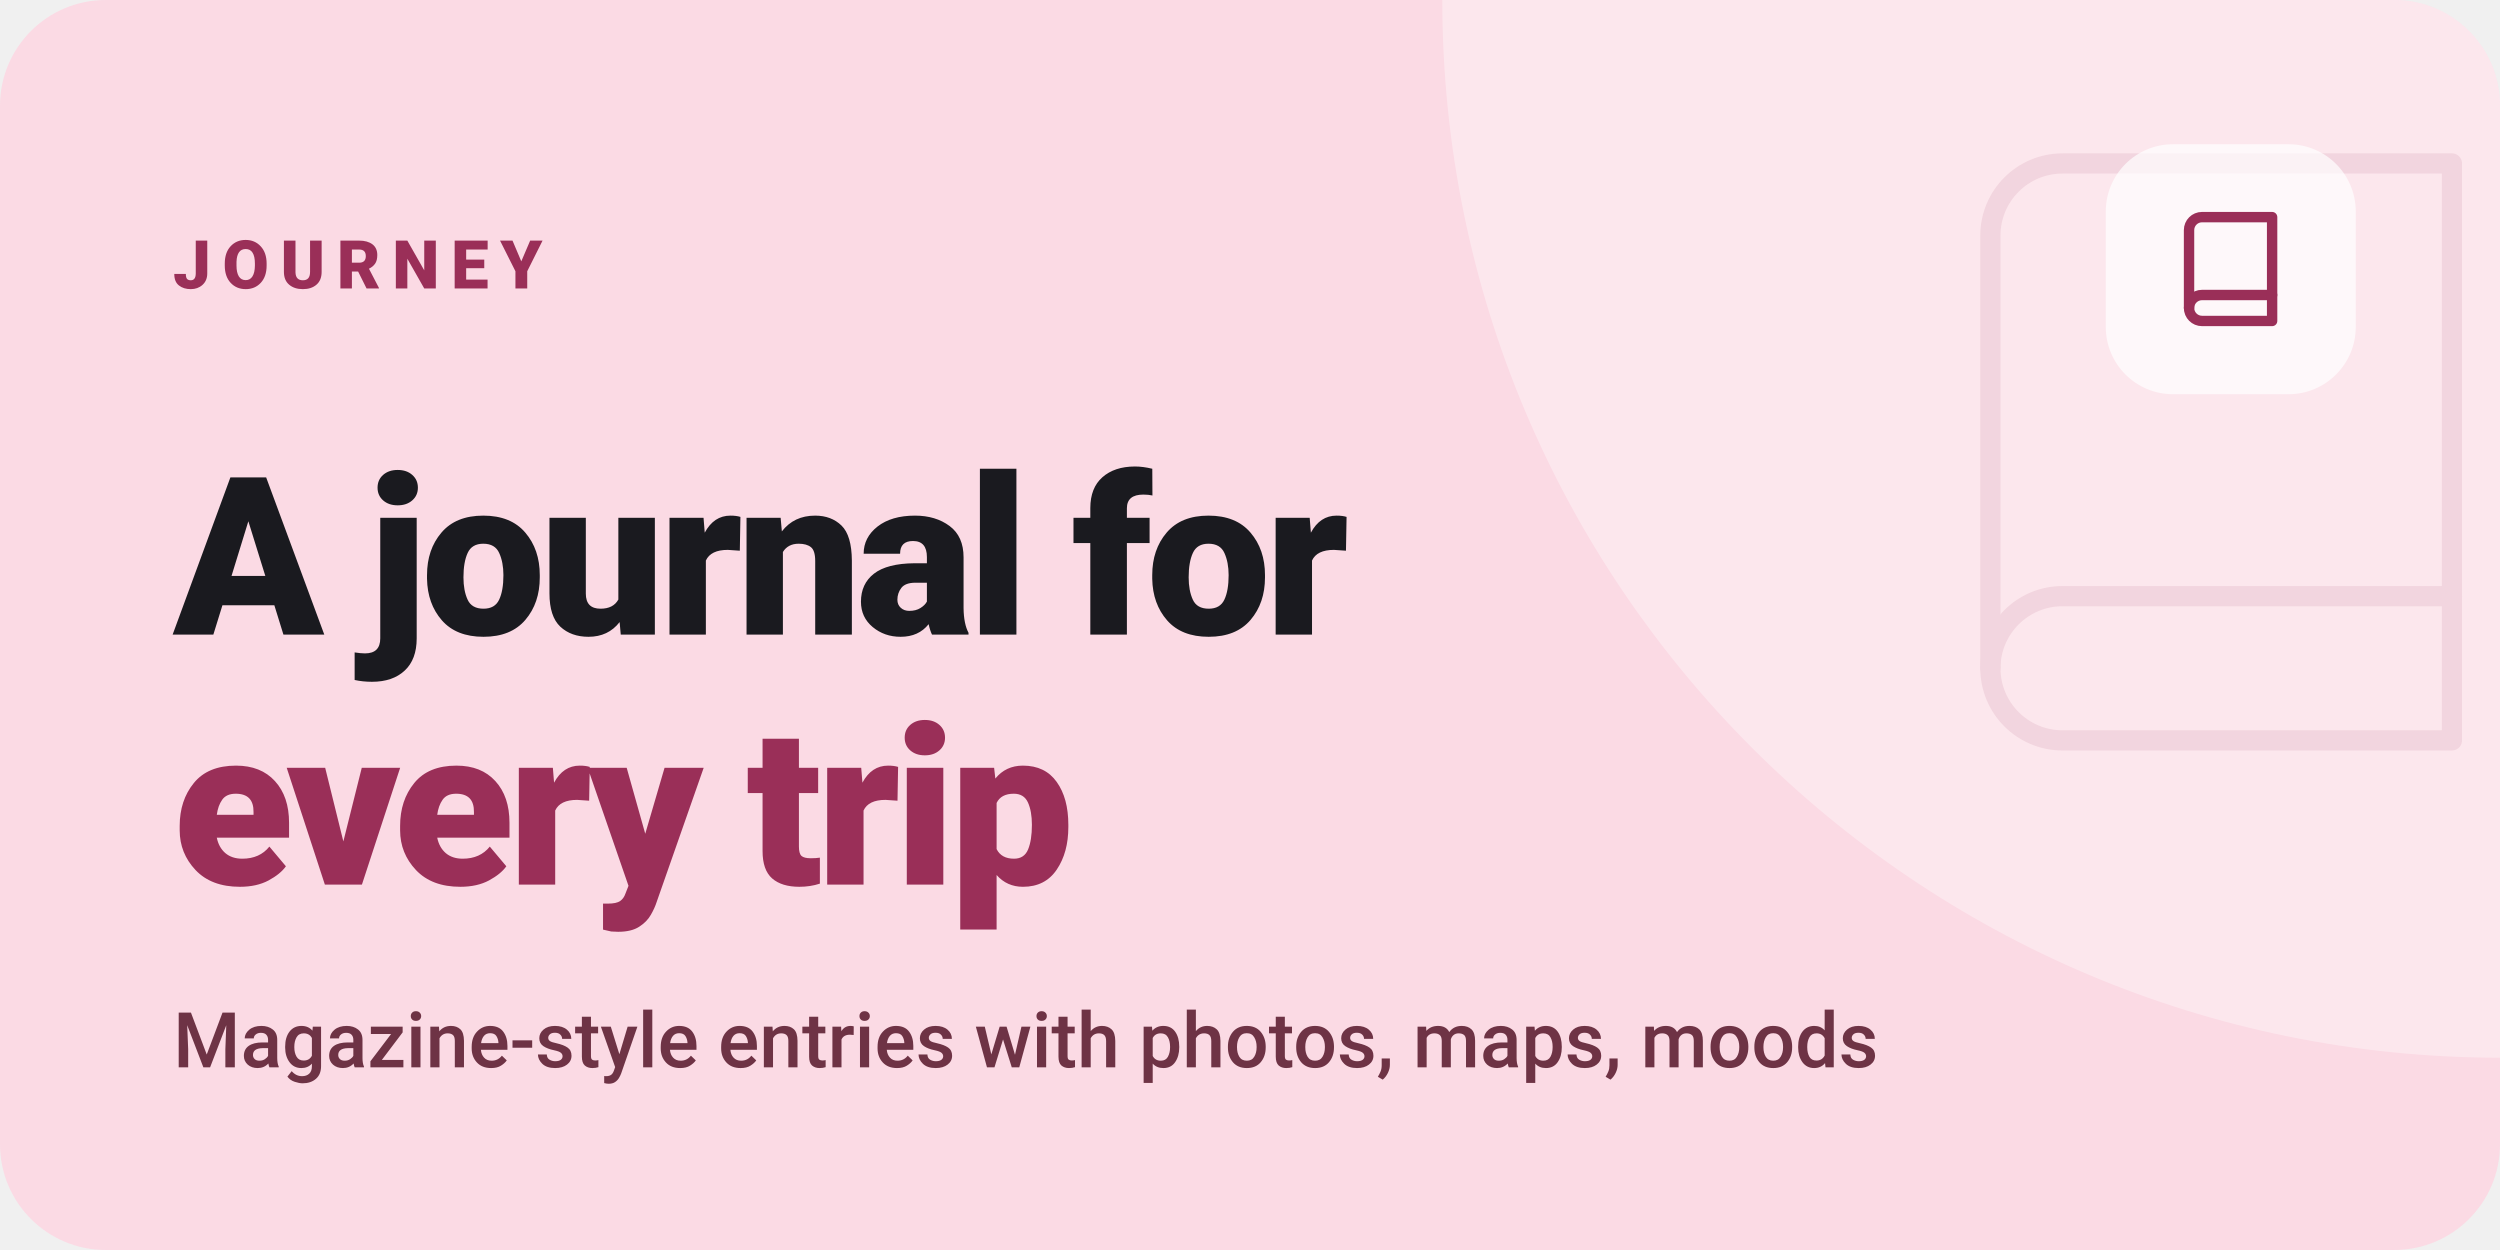
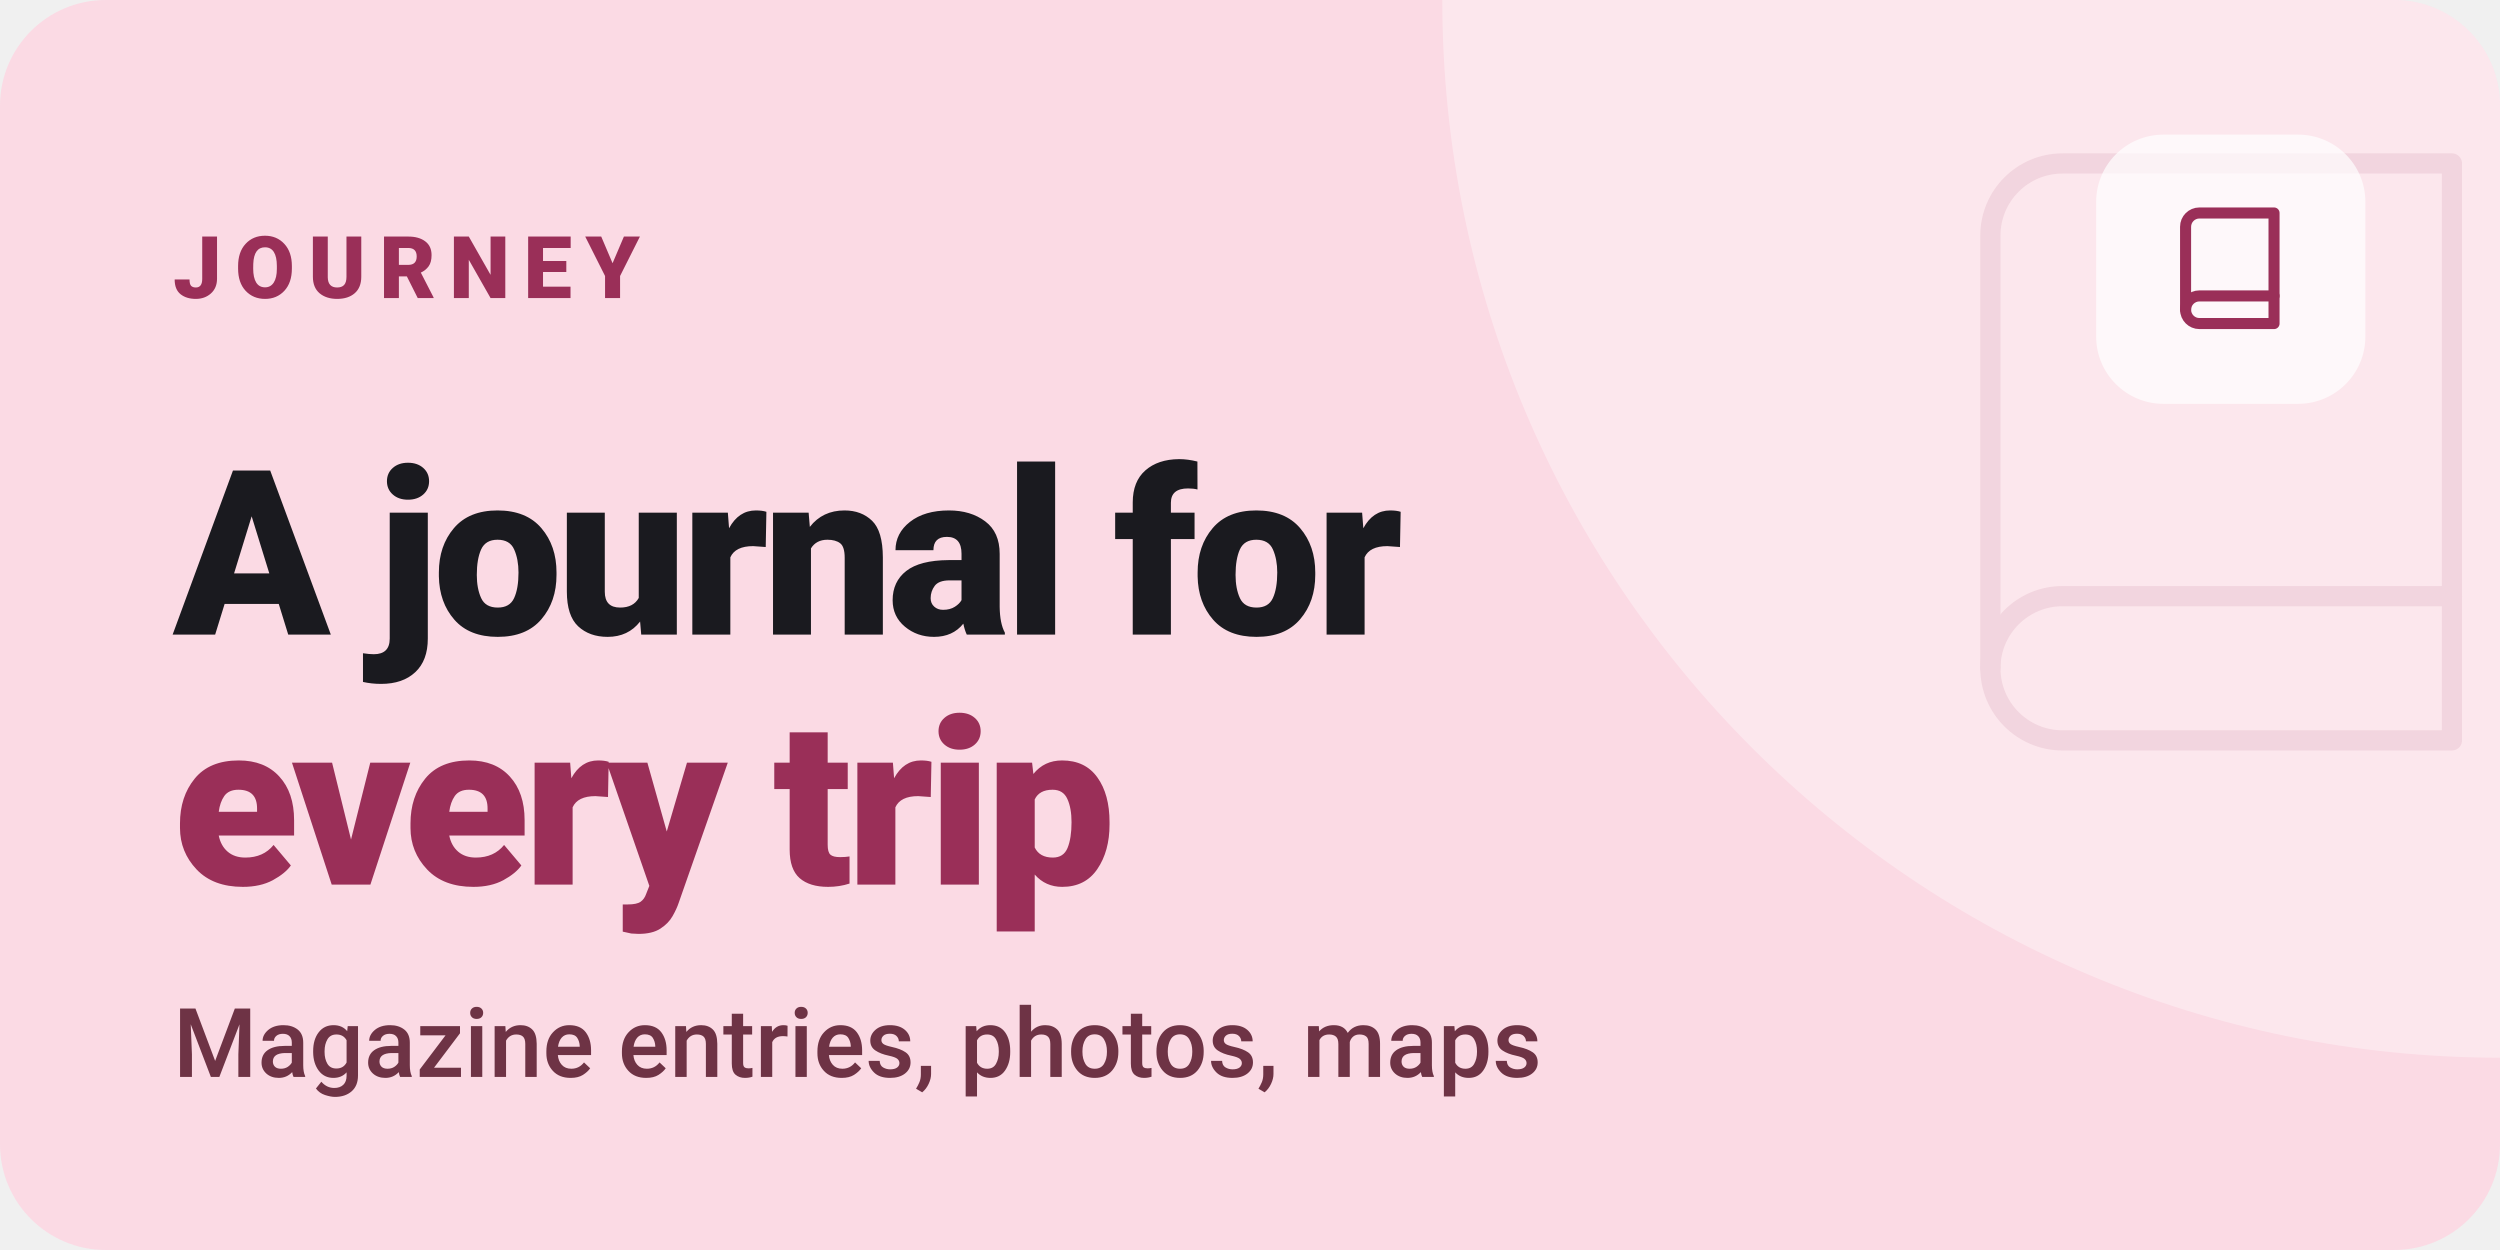
<svg xmlns="http://www.w3.org/2000/svg" viewBox="0 0 520 260" role="img" aria-label="JOURNEY: A journal for every trip">
  <defs>
    <clipPath id="r">
      <rect width="520" height="260" rx="22" />
    </clipPath>
  </defs>
  <g clip-path="url(#r)">
    <rect width="520" height="260" fill="#FBDAE4" />
    <circle cx="520" cy="0" r="220" fill="#FFFFFF" opacity="0.35" />
    <g transform="translate(390 22) scale(6)" fill="none" stroke="#9A2F58" stroke-width="0.7" stroke-linecap="round" stroke-linejoin="round" opacity="0.10">
      <path d="M4 19.5A2.5 2.5 0 0 1 6.5 17H20" />
      <path d="M6.5 2H20v20H6.5A2.5 2.5 0 0 1 4 19.5v-15A2.5 2.5 0 0 1 6.5 2z" />
    </g>
-     <rect x="438" y="30" width="52" height="52" rx="14" fill="#FFFFFF" opacity="0.7" />
-     <g transform="translate(451 43) scale(1.08)" fill="none" stroke="#9A2F58" stroke-width="2" stroke-linecap="round" stroke-linejoin="round">
+     <rect x="436" y="28" width="56" height="56" rx="14" fill="#FFFFFF" opacity="0.7" />
+     <g transform="translate(450 42) scale(1.15)" fill="none" stroke="#9A2F58" stroke-width="2" stroke-linecap="round" stroke-linejoin="round">
      <path d="M4 19.5A2.5 2.5 0 0 1 6.5 17H20" />
      <path d="M6.5 2H20v20H6.5A2.5 2.5 0 0 1 4 19.5v-15A2.5 2.5 0 0 1 6.5 2z" />
    </g>
-     <text x="36" y="60" font-family="-apple-system, BlinkMacSystemFont, 'SF Pro Text', system-ui, Segoe UI, Roboto, sans-serif" font-size="14" font-weight="800" letter-spacing="2.4" fill="#9A2F58">JOURNEY</text>
-     <text x="36" y="132" font-family="-apple-system, BlinkMacSystemFont, 'SF Pro Display', system-ui, Segoe UI, Roboto, sans-serif" font-size="46" font-weight="800" letter-spacing="-1.2" fill="#1A1A1F">A journal for</text>
-     <text x="36" y="184" font-family="-apple-system, BlinkMacSystemFont, 'SF Pro Display', system-ui, Segoe UI, Roboto, sans-serif" font-size="46" font-weight="800" letter-spacing="-1.2" fill="#9A2F58">every trip</text>
-     <text x="36" y="222" font-family="-apple-system, BlinkMacSystemFont, 'SF Pro Text', system-ui, Segoe UI, Roboto, sans-serif" font-size="16" font-weight="500" fill="#6E3345">Magazine-style entries with photos, maps, moods</text>
+     <text x="36" y="62" font-family="-apple-system, BlinkMacSystemFont, 'SF Pro Text', system-ui, Segoe UI, Roboto, sans-serif" font-size="18" font-weight="800" letter-spacing="2.8" fill="#9A2F58">JOURNEY</text>
+     <text x="36" y="132" font-family="-apple-system, BlinkMacSystemFont, 'SF Pro Display', system-ui, Segoe UI, Roboto, sans-serif" font-size="48" font-weight="800" letter-spacing="-1.2" fill="#1A1A1F">A journal for</text>
+     <text x="36" y="184" font-family="-apple-system, BlinkMacSystemFont, 'SF Pro Display', system-ui, Segoe UI, Roboto, sans-serif" font-size="48" font-weight="800" letter-spacing="-1.2" fill="#9A2F58">every trip</text>
+     <text x="36" y="224" font-family="-apple-system, BlinkMacSystemFont, 'SF Pro Text', system-ui, Segoe UI, Roboto, sans-serif" font-size="20" font-weight="500" fill="#6E3345">Magazine entries, photos, maps</text>
  </g>
</svg>
